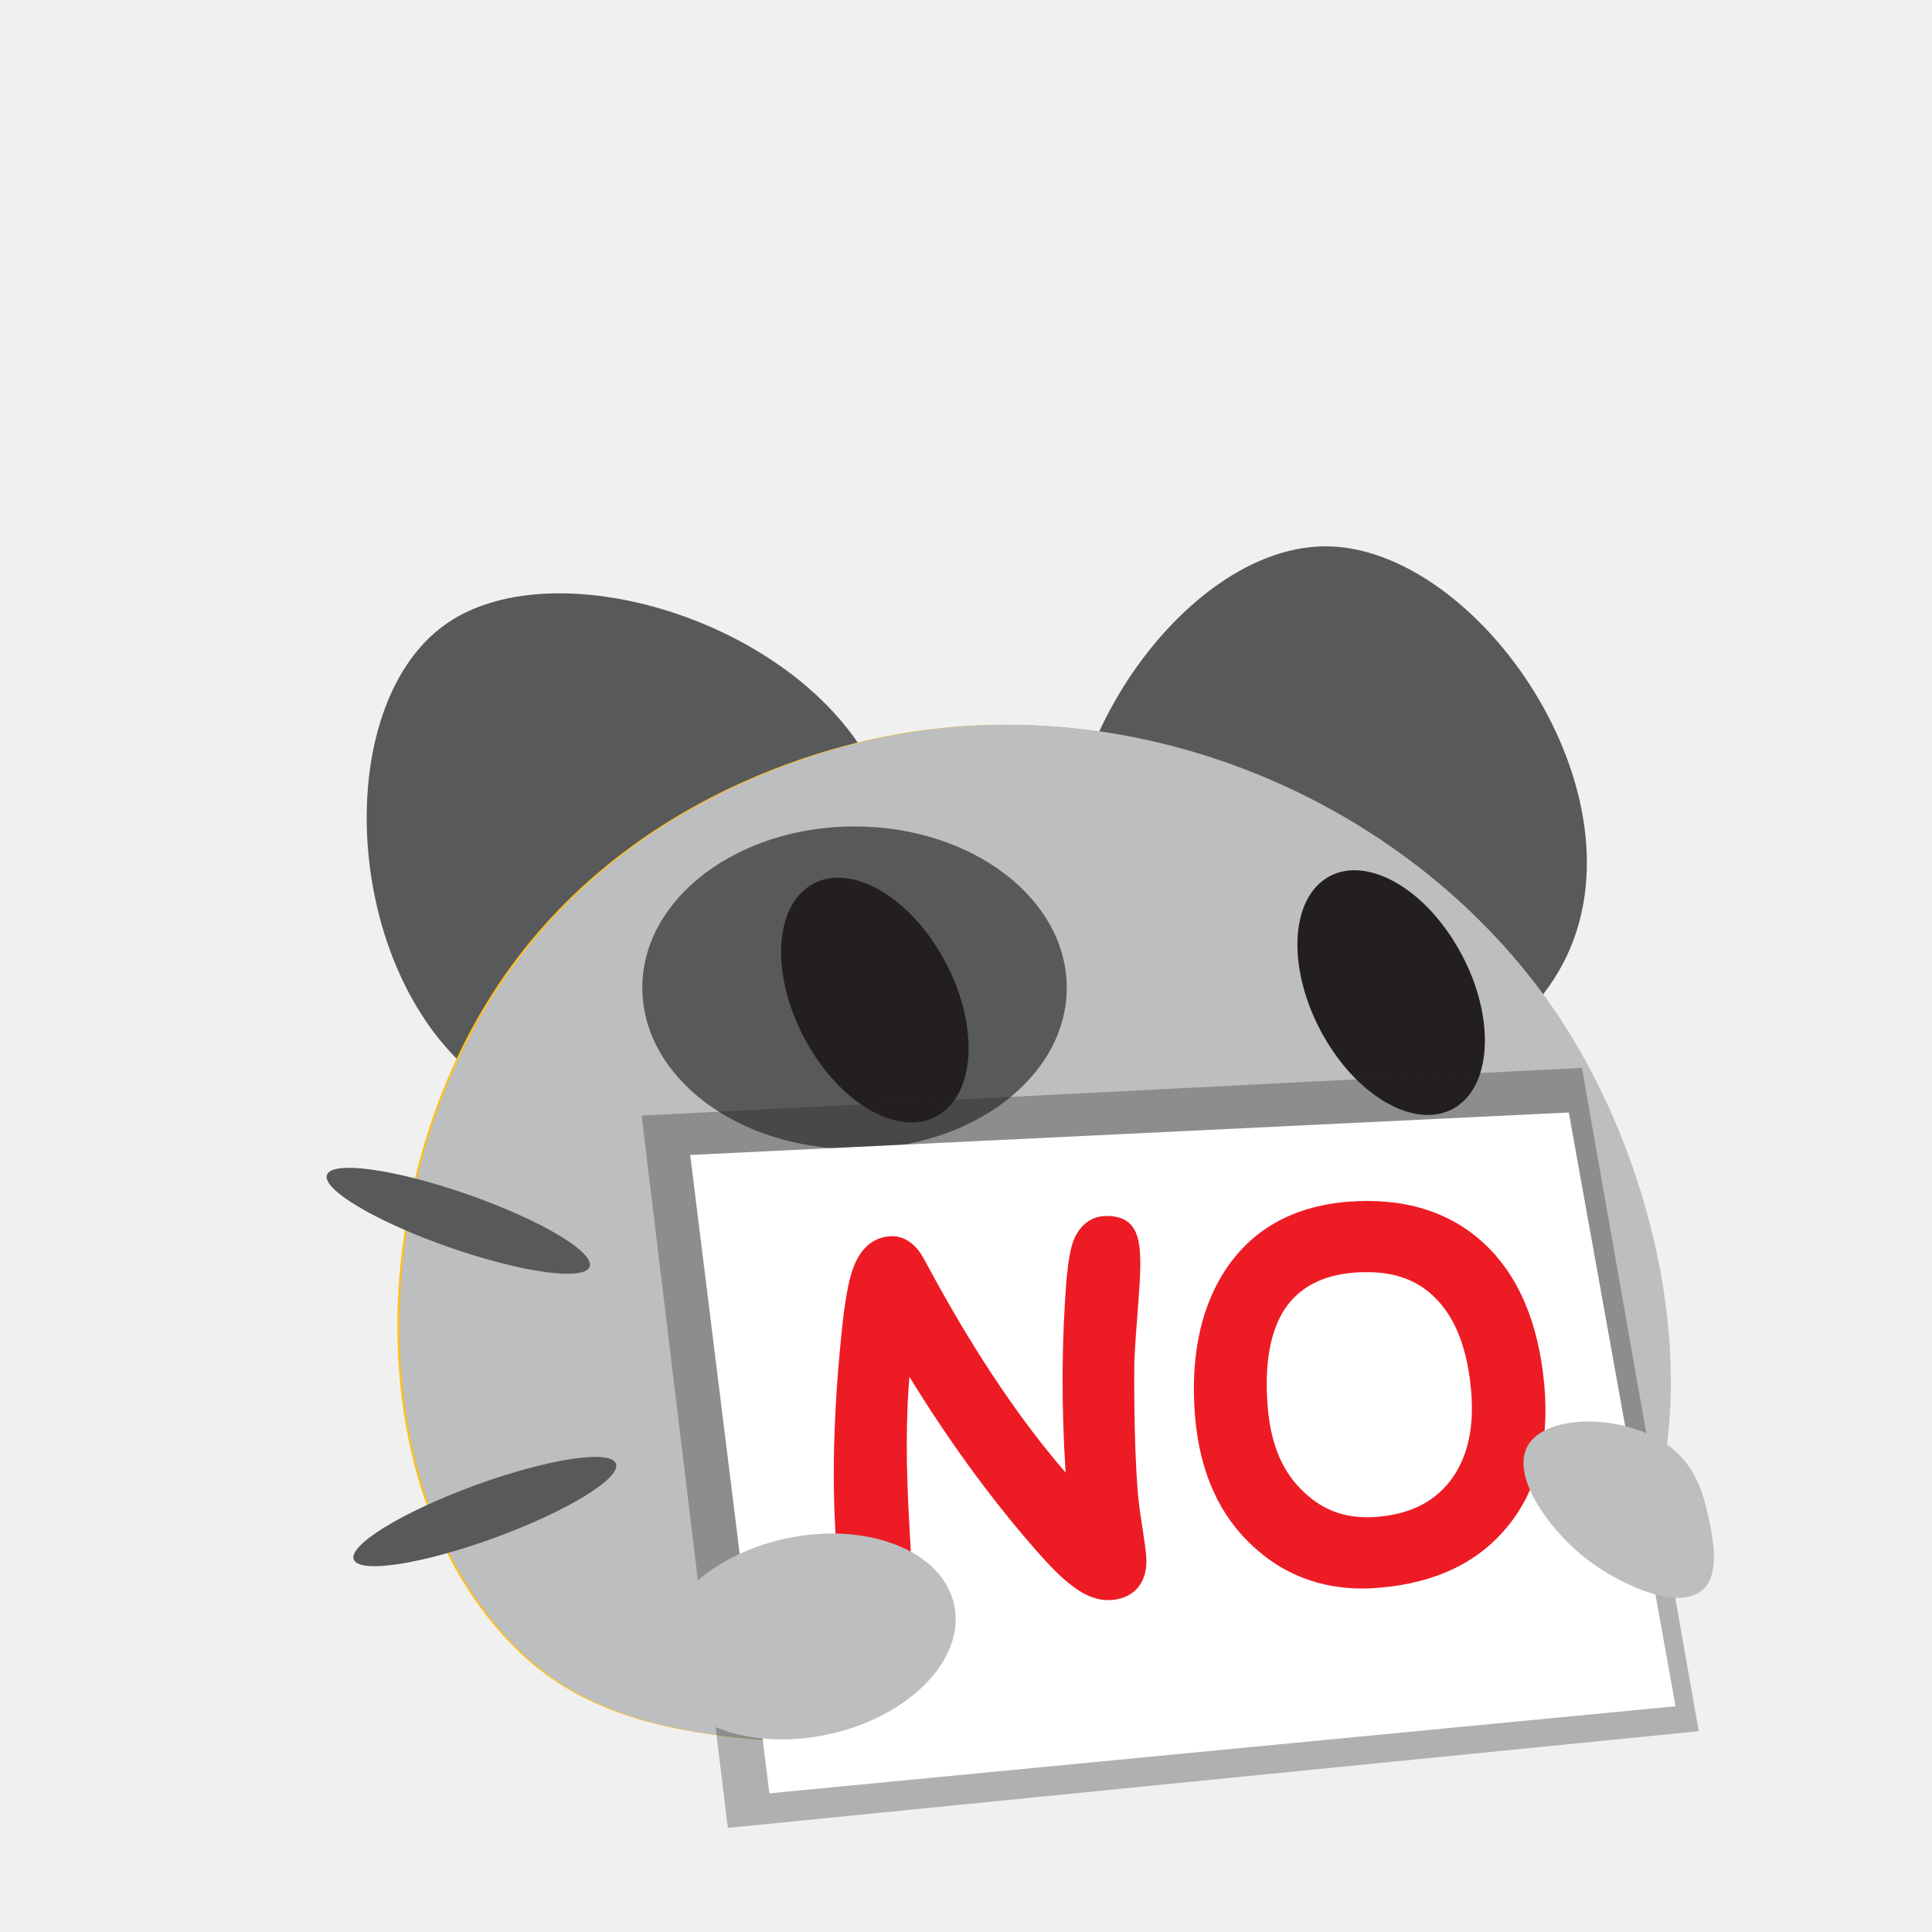
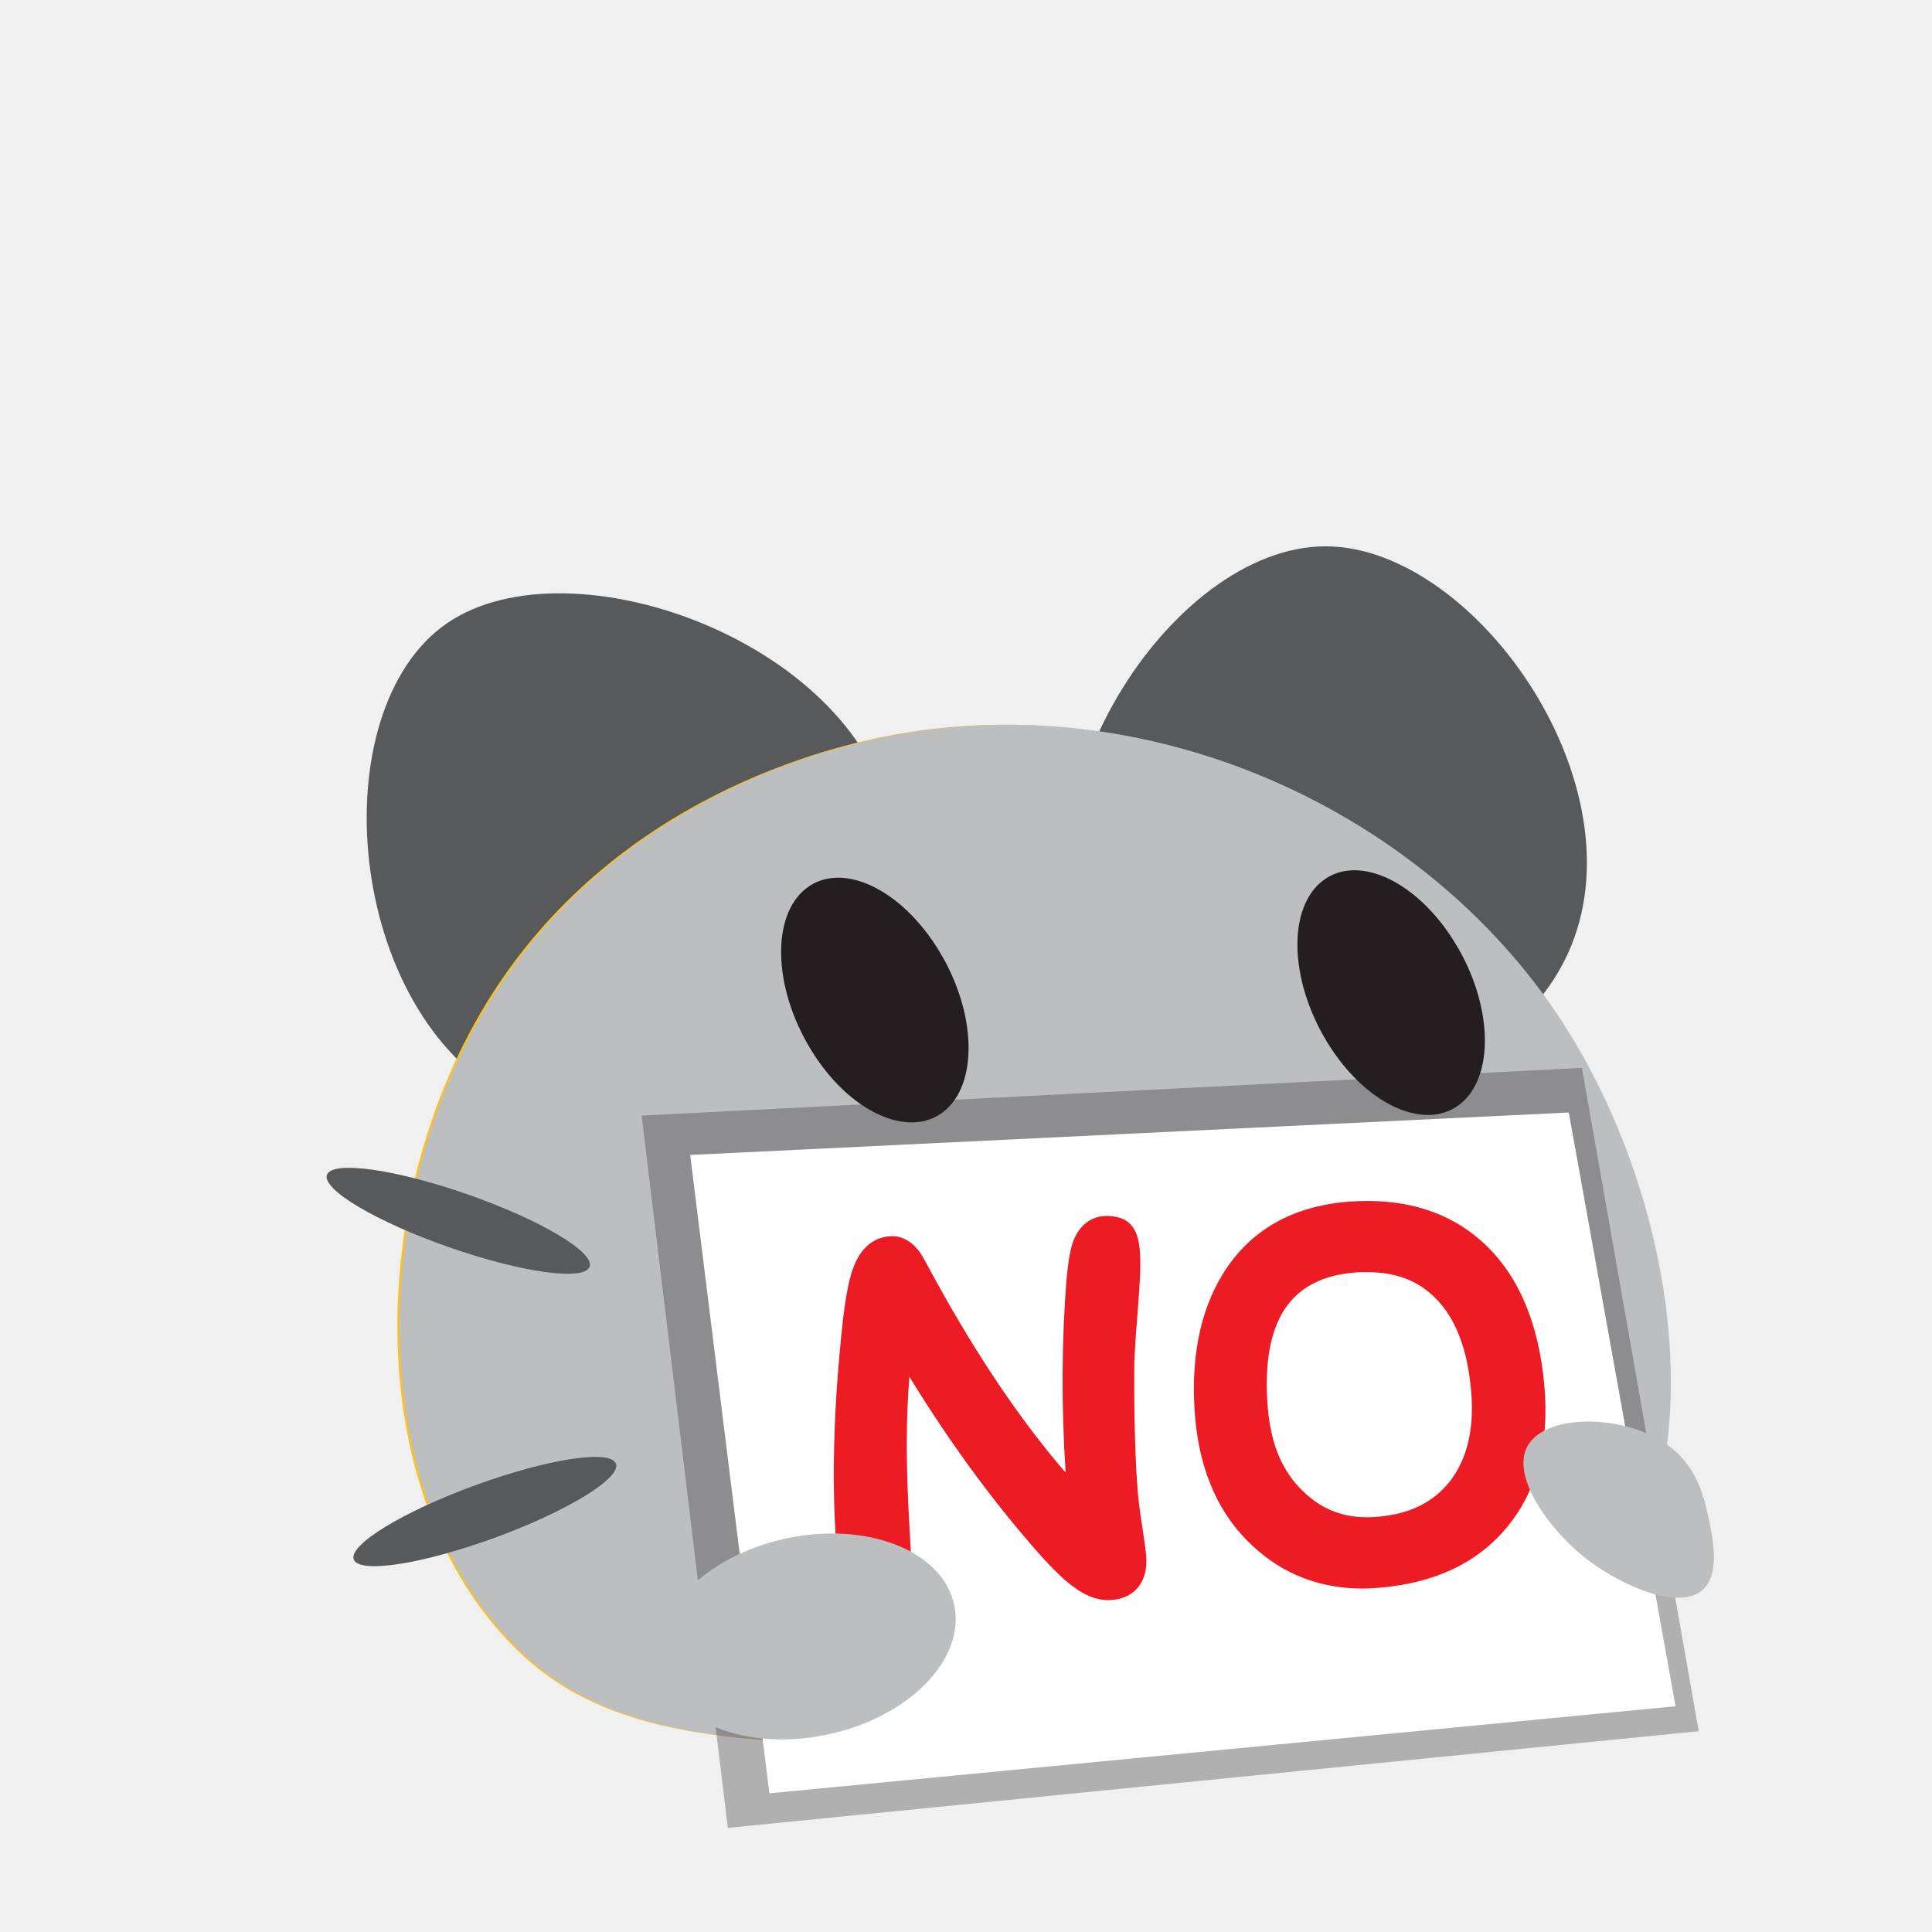
<svg xmlns="http://www.w3.org/2000/svg" width="256" height="256" viewBox="0 0 256 256" fill="none">
  <path d="M118.357 109.786C120.444 122.424 113.313 137.614 99.572 144.745C90.122 149.674 77.541 150.659 67.801 145.673C45.654 134.252 42.465 94.132 59.22 82.595C75.628 71.289 114.298 85.262 118.357 109.786Z" fill="#58595B" />
  <path d="M207.119 127.643C201.148 139.064 186.074 147.413 170.652 145.5C159.985 144.166 149.143 137.963 144.273 128.396C133.257 106.772 154.999 72.391 175.638 72.391C195.814 72.391 218.773 105.438 207.119 127.643Z" fill="#58595B" />
  <path d="M206.539 135.121C222.541 159.588 228.454 198.548 208.163 218.377C196.8 229.508 179.696 230.146 144.968 230.841C103.109 231.653 82.237 232.117 68.439 218.55C47.973 198.432 48.263 159.473 64.38 133.035C81.135 105.496 110.414 98.829 118.299 97.379C153.143 91.001 188.682 107.873 206.539 135.121Z" fill="#FDC023" />
  <path d="M206.829 135.121C222.831 159.588 228.745 198.548 208.453 218.377C197.09 229.508 179.987 230.146 145.258 230.841C103.399 231.653 82.527 232.117 68.729 218.55C48.263 198.432 48.553 159.473 64.671 133.035C81.426 105.496 110.704 98.829 118.589 97.379C153.433 91.001 188.972 107.873 206.829 135.121Z" fill="#BCBEC0" />
  <path d="M78.131 167.843C78.807 165.908 71.563 161.617 61.95 158.259C52.338 154.9 43.998 153.746 43.322 155.681C42.646 157.616 49.89 161.907 59.503 165.265C69.115 168.624 77.455 169.778 78.131 167.843Z" fill="#58595B" />
  <path d="M65.519 203.774C75.114 200.271 82.322 195.87 81.619 193.946C80.916 192.02 72.568 193.3 62.974 196.804C53.379 200.307 46.171 204.707 46.874 206.633C47.577 208.557 55.924 207.277 65.519 203.774Z" fill="#58595B" />
-   <path d="M113.23 152.249C128.76 152.249 141.35 142.682 141.35 130.879C141.35 119.077 128.76 109.508 113.23 109.508C97.701 109.508 85.111 119.077 85.111 130.879C85.111 142.682 97.701 152.249 113.23 152.249Z" fill="#58595B" />
  <path d="M192.857 125.033C197.843 133.208 198.075 142.774 193.379 146.369C188.682 149.963 180.797 146.253 175.811 138.02C170.825 129.788 170.594 120.279 175.289 116.684C179.985 113.089 187.871 116.8 192.857 125.033Z" fill="#231F20" />
  <path d="M124.443 126.019C129.429 134.193 129.661 143.76 124.965 147.354C120.269 150.948 112.385 147.237 107.399 139.005C102.413 130.773 102.181 121.264 106.877 117.669C111.573 114.075 119.457 117.785 124.443 126.019Z" fill="#231F20" />
  <g opacity="0.31">
    <path d="M221.033 226.319L99.456 238.436L88.904 151.122L206.713 145.151L221.033 226.319Z" fill="white" />
    <path d="M221.033 226.319L99.456 238.436L88.904 151.122L206.713 145.151L221.033 226.319Z" stroke="#231F20" stroke-width="1.2" stroke-miterlimit="10" />
    <path d="M221.033 226.319L99.456 238.436L88.904 151.122L206.713 145.151L221.033 226.319Z" stroke="#231F20" stroke-width="1.2" stroke-miterlimit="10" />
    <path d="M221.033 226.319L99.456 238.436L88.904 151.122L206.713 145.151L221.033 226.319Z" stroke="#231F20" stroke-width="1.2" stroke-miterlimit="10" />
    <path d="M96.441 242.205L85.02 147.819L209.612 141.499L225.092 229.391L96.441 242.205ZM92.789 154.428L102.529 234.668L216.974 223.246L203.814 148.804L92.789 154.428Z" fill="#231F20" />
  </g>
  <path d="M222.019 226.087C182.016 229.913 141.954 233.798 101.95 237.625C98.471 209.448 94.934 181.213 91.456 153.037C130.243 151.181 169.029 149.268 207.873 147.413C212.569 173.619 217.323 199.882 222.019 226.087Z" fill="white" />
  <path d="M148.099 180.401C148.099 180.401 147.925 190.315 148.563 197.794C148.679 199.011 148.853 200.577 149.143 202.432C149.432 204.288 149.607 205.505 149.665 206.085C149.897 208.346 149.027 209.564 147.171 209.737C146.012 209.853 144.679 209.331 143.288 208.289C142.069 207.361 140.446 205.738 138.417 203.418C131.46 195.359 124.966 186.141 119.053 175.821C117.835 182.257 117.604 191.069 118.241 202.259C118.531 207.07 118.647 209.621 118.589 209.969C118.473 211.593 117.778 212.463 116.444 212.578C115.11 212.694 114.183 211.882 113.603 210.143C113.371 209.447 113.197 207.998 113.023 205.969C112.211 196.925 112.502 186.663 113.777 175.183C114.125 171.995 114.589 169.791 115.11 168.458C115.749 166.893 116.676 166.081 117.951 165.965C118.763 165.907 119.458 166.313 120.039 167.183C120.039 167.183 120.792 168.516 122.184 171.067C129.083 183.532 136.272 193.562 143.751 201.156L143.577 199.302C142.65 188.808 142.591 178.894 143.345 169.675C143.519 167.472 143.809 165.907 144.157 164.979C144.389 164.4 144.736 163.82 145.432 163.472C146.36 163.008 147.403 163.298 147.693 163.414C149.722 164.226 148.447 170.951 148.041 180.46L148.099 180.401Z" fill="#ED1C24" />
  <path d="M116.27 214.782C114.994 214.782 112.675 214.26 111.631 210.839C111.458 210.26 111.225 209.216 110.936 206.202C110.124 197.041 110.414 186.548 111.69 174.953C112.096 171.531 112.559 169.155 113.197 167.647C114.414 164.69 116.385 163.937 117.835 163.821C118.762 163.705 120.502 163.937 121.951 166.024C122.299 166.545 122.82 167.531 124.213 170.082C129.662 179.939 135.343 188.345 141.199 195.128C140.62 186.199 140.678 177.62 141.316 169.561C141.548 167.067 141.837 165.387 142.301 164.227C142.823 163.009 143.577 162.139 144.562 161.617C145.953 160.864 147.635 161.096 148.62 161.443C151.577 162.661 151.287 166.545 150.765 173.561C150.592 175.648 150.417 177.967 150.302 180.577C150.302 181.156 150.186 190.663 150.765 197.737C150.882 198.954 151.055 200.462 151.345 202.201C151.636 204.115 151.809 205.39 151.867 206.028C152.041 207.882 151.636 209.332 150.765 210.376C150.244 211.014 149.201 211.826 147.403 211.999C145.663 212.173 143.867 211.536 142.011 210.086C140.678 209.101 138.997 207.419 136.852 204.927C131.054 198.259 125.546 190.663 120.502 182.431C120.038 187.881 120.038 194.49 120.502 202.201C120.907 209.564 120.907 209.97 120.85 210.26C120.675 212.927 119.111 214.609 116.733 214.84C116.617 214.84 116.443 214.84 116.327 214.84L116.27 214.782ZM117.951 168.285C117.951 168.285 117.429 168.517 117.139 169.27C116.849 170.024 116.385 171.764 115.922 175.416C114.647 186.664 114.414 196.925 115.167 205.796C115.4 208.347 115.573 209.216 115.689 209.564C115.922 210.26 116.154 210.433 116.154 210.433C116.27 210.433 116.385 210.318 116.443 209.796C116.443 209.275 116.327 206.781 116.095 202.317C115.458 191.069 115.748 182.025 116.965 175.358L118.067 169.561L121.024 174.663C126.88 184.808 133.314 194.026 140.156 201.911C142.069 204.115 143.634 205.68 144.678 206.491C145.663 207.245 146.534 207.593 147.113 207.535C147.576 207.362 147.693 207.013 147.635 206.259C147.635 205.68 147.403 204.521 147.171 202.723C146.881 200.81 146.65 199.244 146.534 197.969C145.896 190.432 146.012 180.75 146.069 180.344C146.185 177.677 146.359 175.242 146.534 173.097C146.765 169.967 146.997 166.488 146.765 165.27L144.446 164.865L146.475 165.676C146.301 166.082 146.012 167.183 145.78 169.792C145.025 178.895 145.084 188.75 146.012 199.071L146.707 206.956L142.474 202.665C134.88 194.954 127.517 184.692 120.559 172.112C119.4 169.967 118.705 168.748 118.53 168.401C118.53 168.401 118.356 168.227 118.24 168.227L117.951 168.285Z" fill="#ED1C24" />
  <path d="M202.423 183.647C203.061 190.778 201.611 196.518 198.075 200.809C194.539 205.157 189.437 207.591 182.653 208.172C176.682 208.693 171.637 207.07 167.463 203.301C163.405 199.591 161.029 194.373 160.448 187.589C159.81 180.458 160.97 174.544 163.811 169.849C166.941 164.805 171.87 161.964 178.595 161.385C185.379 160.804 190.828 162.427 195.061 166.312C199.235 170.197 201.67 175.994 202.366 183.59L202.423 183.647ZM197.09 184.285C196.568 178.082 194.713 173.443 191.64 170.37C188.567 167.298 184.392 166.022 179.233 166.487C174.304 166.891 170.711 168.863 168.449 172.284C166.188 175.704 165.318 180.517 165.84 186.72C166.304 192.112 168.101 196.345 171.232 199.301C174.363 202.316 178.189 203.591 182.769 203.185C187.639 202.779 191.35 200.866 193.901 197.562C196.509 194.141 197.612 189.734 197.09 184.228V184.285Z" fill="#ED1C24" />
  <path d="M180.565 210.49C174.941 210.49 170.072 208.635 166.071 204.924C161.607 200.865 158.997 195.125 158.36 187.821C157.722 180.226 158.94 173.791 162.07 168.746C165.608 163.065 171.114 159.876 178.536 159.239C185.899 158.658 191.987 160.456 196.625 164.747C201.205 168.978 203.872 175.298 204.626 183.473C205.321 191.126 203.698 197.445 199.814 202.199C195.929 207.011 190.248 209.736 182.884 210.374C182.073 210.431 181.319 210.49 180.565 210.49ZM181.319 163.471C180.507 163.471 179.695 163.471 178.826 163.587C172.739 164.109 168.448 166.543 165.665 171.066C163.057 175.355 162.013 180.863 162.592 187.472C163.114 193.734 165.201 198.373 168.912 201.736C172.623 205.098 177.028 206.547 182.478 206.084C188.682 205.562 193.204 203.359 196.392 199.474C199.524 195.59 200.799 190.372 200.277 183.82C199.64 176.747 197.436 171.413 193.668 167.935C190.421 164.92 186.363 163.471 181.377 163.471H181.319ZM181.145 205.446C176.738 205.446 172.854 203.938 169.723 200.865C166.187 197.503 164.158 192.807 163.636 186.893C163.057 180.284 164.042 174.95 166.593 171.066C169.26 167.065 173.434 164.804 179 164.282C184.797 163.819 189.61 165.267 193.146 168.805C196.625 172.225 198.654 177.327 199.234 184.052C199.755 190.082 198.538 195.068 195.581 198.894C192.624 202.721 188.392 204.866 182.884 205.329C182.305 205.329 181.724 205.388 181.145 205.388V205.446ZM181.202 168.573C180.623 168.573 179.985 168.573 179.406 168.63C175.174 168.978 172.158 170.602 170.245 173.442C168.274 176.458 167.521 180.806 167.984 186.487C168.39 191.416 169.956 195.068 172.739 197.676C175.405 200.227 178.536 201.33 182.536 200.982C186.769 200.633 189.958 199.069 192.161 196.228C194.422 193.271 195.35 189.328 194.944 184.458C194.479 178.777 192.856 174.602 190.131 171.935C187.87 169.674 184.913 168.573 181.261 168.573H181.202Z" fill="#ED1C24" />
  <path d="M109.718 229.822C120.487 227.513 127.973 219.829 126.435 212.659C124.899 205.49 114.921 201.549 104.151 203.858C93.381 206.167 85.897 213.851 87.434 221.021C88.971 228.19 98.948 232.13 109.718 229.822Z" fill="#BCBEC0" />
  <path d="M226.483 201.505C227.064 204.346 227.991 209.216 225.15 211.014C221.614 213.275 213.903 209.623 209.613 206.085C205.09 202.376 199.409 194.723 203.003 190.779C206.191 187.359 215.12 187.649 220.454 191.128C224.976 194.026 225.845 198.607 226.483 201.564V201.505Z" fill="#BCBEC0" />
</svg>
